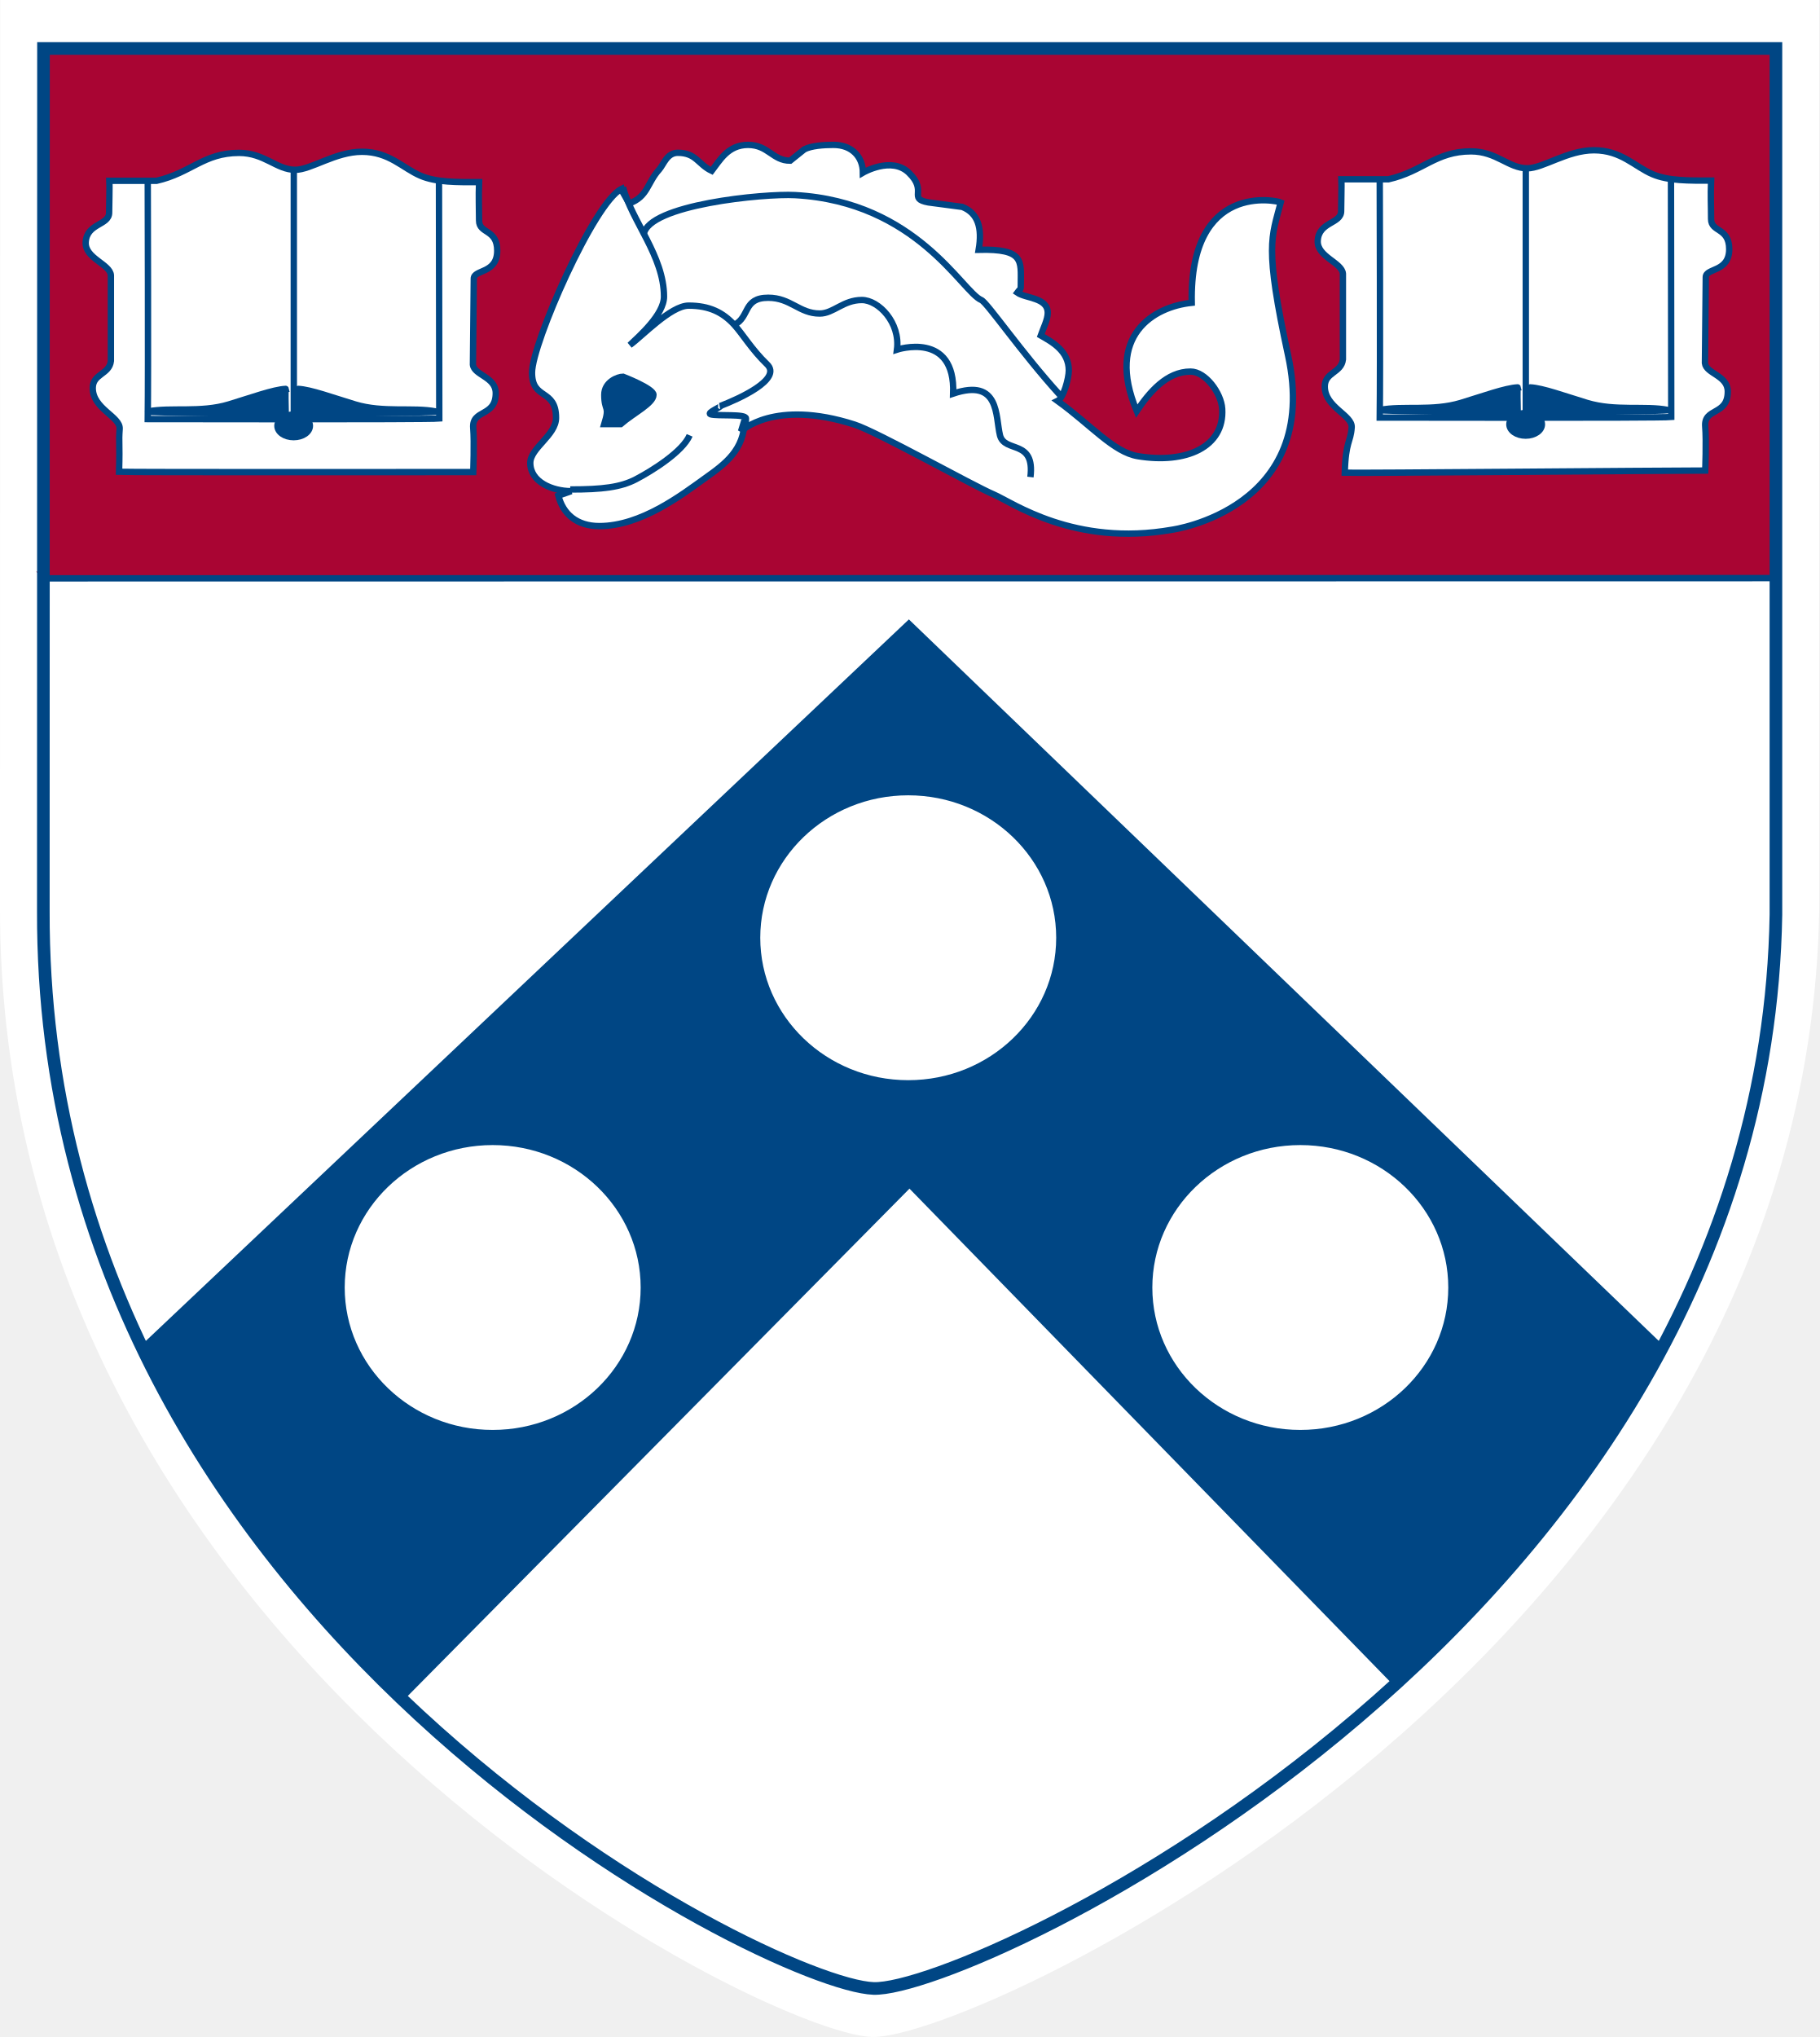
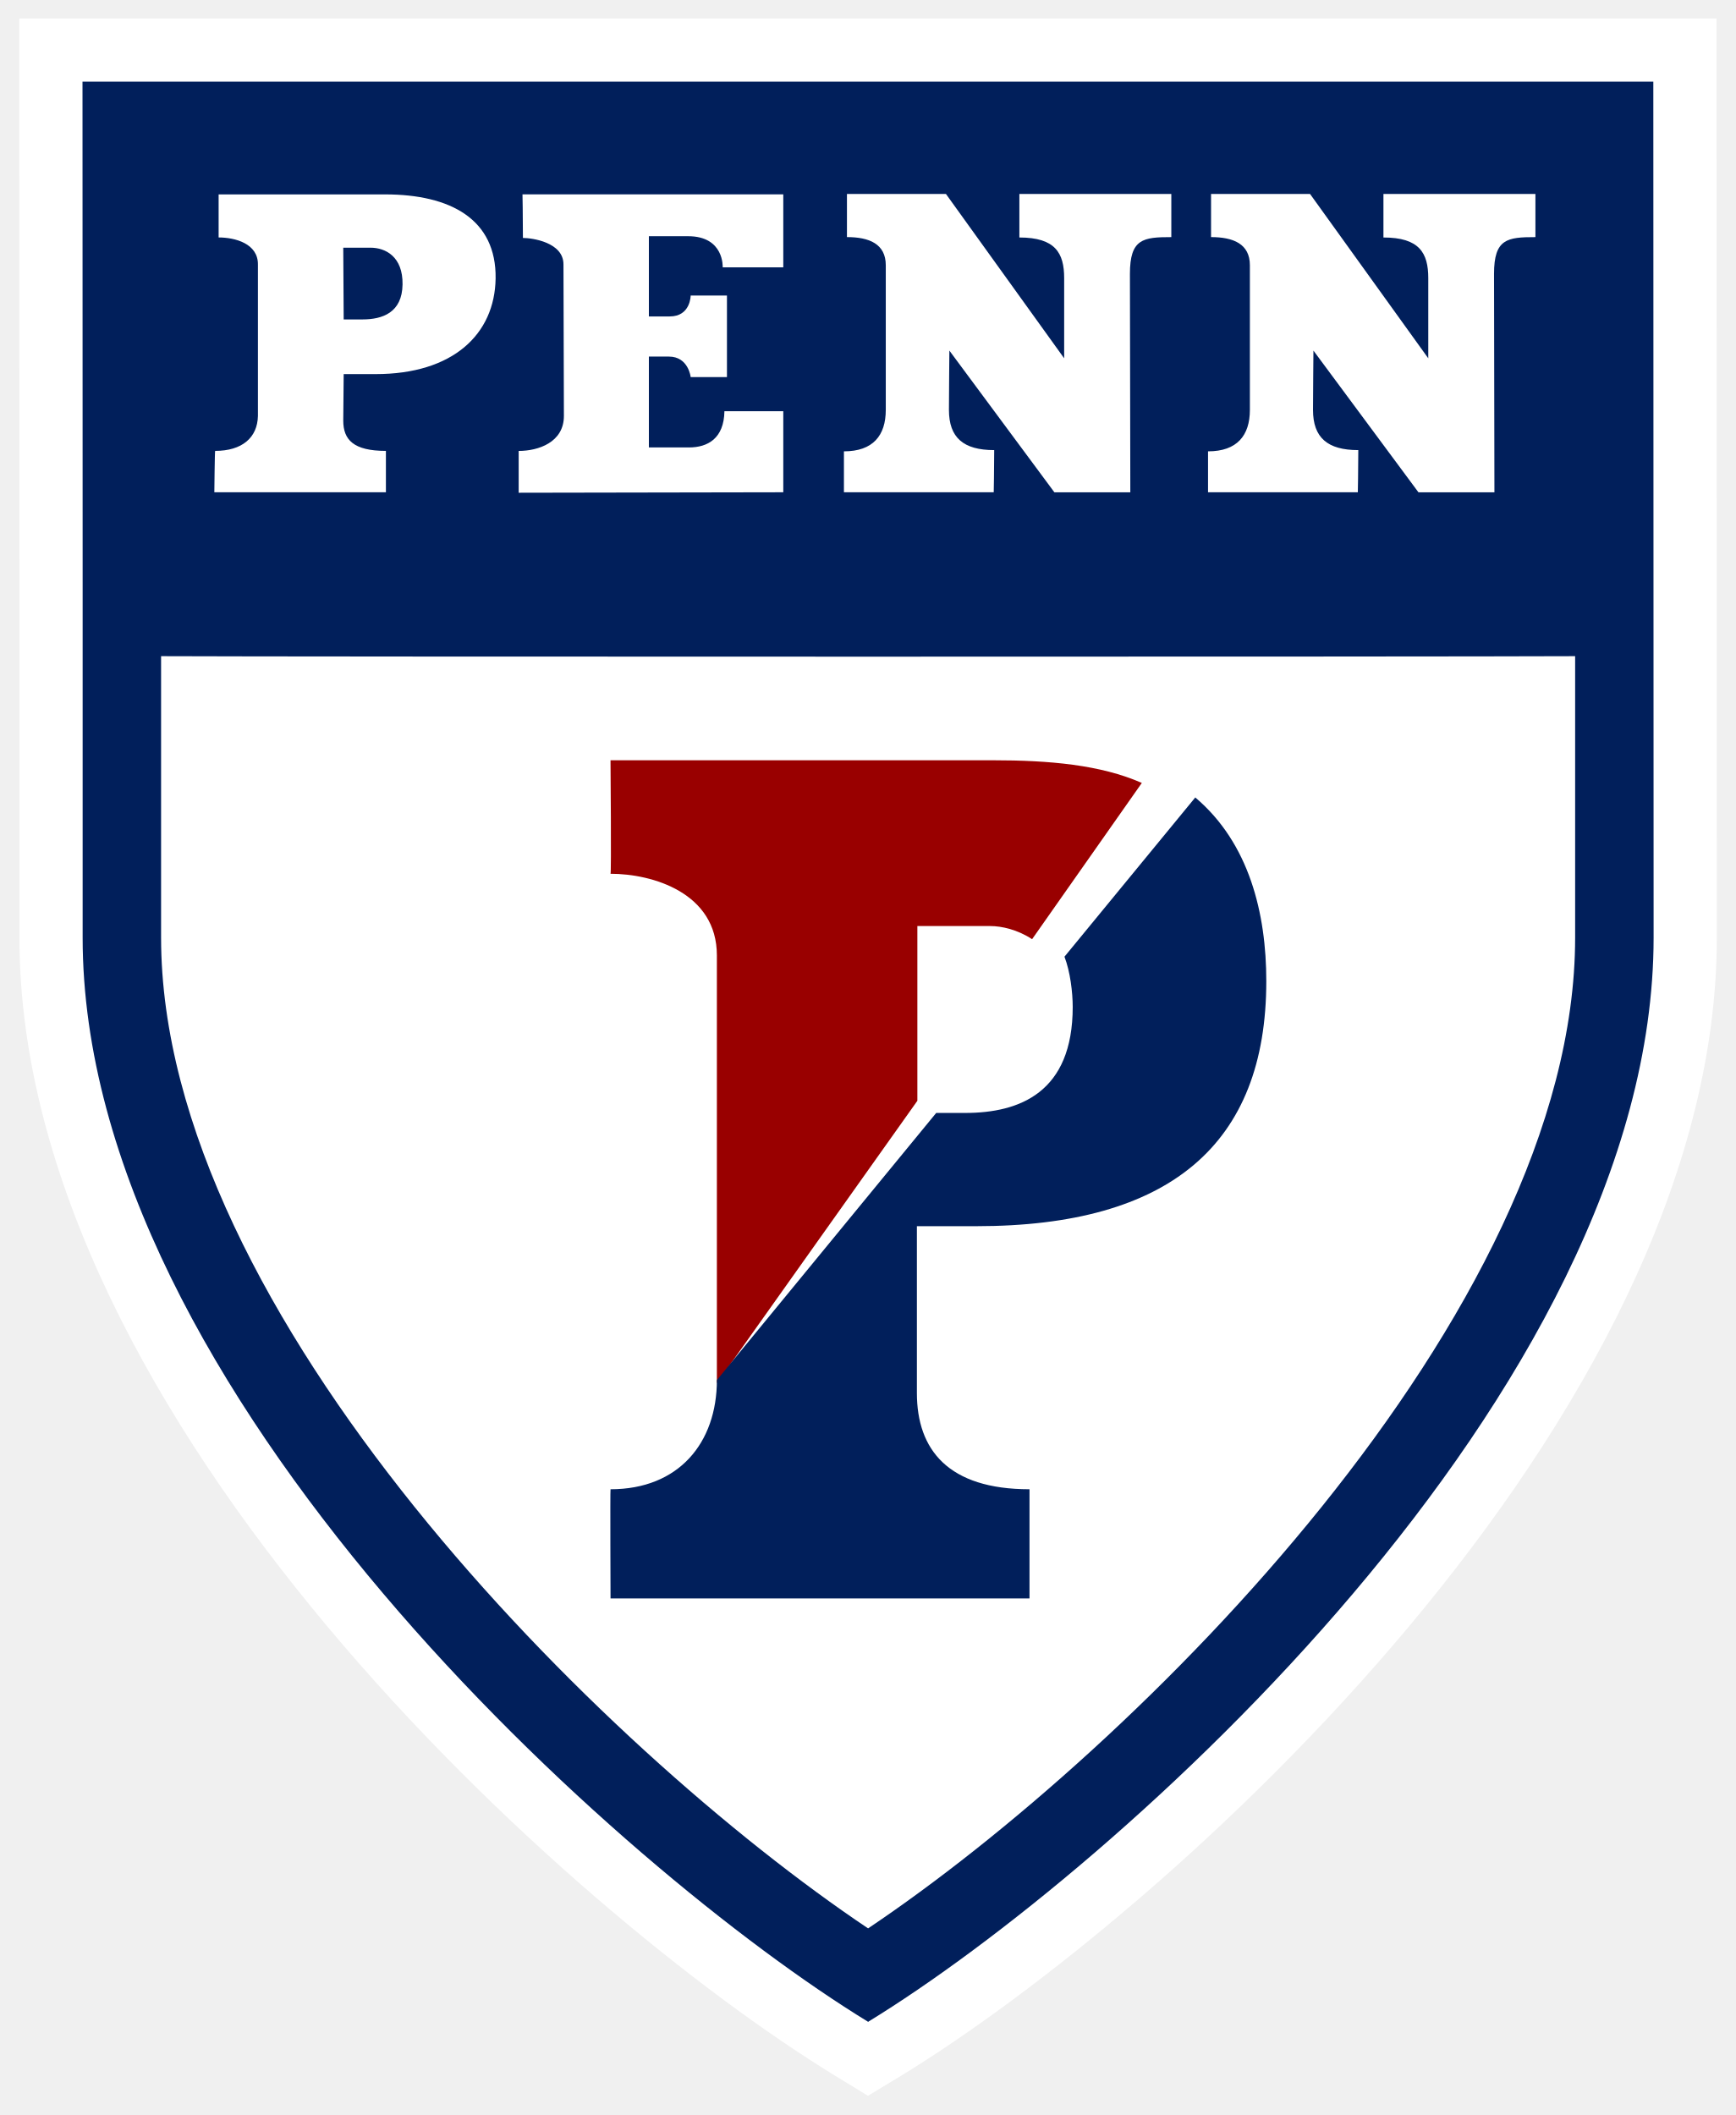
- <svg xmlns="http://www.w3.org/2000/svg" version="1.1" baseProfile="basic" x="0px" y="0px" width="144px" height="161.214px" viewBox="0 0 144 161.214" xml:space="preserve">
-   <g>
-     <path fill="#FFFFFF" d="M0.015,0H144c0,0,0,70.733,0,71.981c-0.974,58.674-66.725,89.515-74.996,89.23   C60.401,160.917-0.18,130.741,0,71.677C0.004,70.613,0.015,0,0.015,0z" />
-     <path fill="none" stroke="#000000" stroke-width="0.471" stroke-miterlimit="3.864" d="M137.343,3.212" />
-     <path fill="#FFFFFF" d="M3.487,3.827h137.131c0,0,0,67.366,0,68.554c-0.93,55.881-63.551,85.25-71.429,84.981   c-8.19-0.28-65.889-29.02-65.715-85.273C3.476,71.079,3.487,3.827,3.487,3.827z" />
-     <path fill="#A90533" stroke="#A90533" stroke-width="0.504" stroke-miterlimit="3.864" d="M3.474,45.489   C3.673,45.687,3.482,3.838,3.482,3.838h137.031c0,0,0,22.444,0,41.652L3.474,45.489z" />
-     <path fill="#004684" stroke="#004684" stroke-width="0.504" stroke-miterlimit="3.864" d="M11.153,106.466   c5.27,11.079,11.787,20,20.935,27.59l39.902-40.343l38.406,39.395c7.918-7.239,15.629-16.006,21.155-26.391L71.941,49.37   l-60.516,57.214L11.153,106.466z" />
-     <path fill="none" stroke="#000000" stroke-width="0.471" stroke-miterlimit="3.864" d="M36.535,2.689" />
-     <path fill="none" stroke="#000000" stroke-width="0.471" stroke-miterlimit="3.864" d="M32.356,3.123" />
-     <path fill="none" stroke="#000000" stroke-width="0.471" stroke-miterlimit="3.864" d="M6.062,3.123" />
-     <path fill="none" stroke="#000000" stroke-width="0.471" stroke-miterlimit="3.864" d="M15.121,3.479" />
-     <path fill="none" stroke="#000000" stroke-width="0.471" stroke-miterlimit="3.864" d="M24.016,3.123" />
-     <path fill="none" stroke="#000000" stroke-width="0.471" stroke-miterlimit="3.864" d="M111.266,3.123" />
-     <path fill="none" stroke="#000000" stroke-width="0.471" stroke-miterlimit="3.864" d="M119.814,3.837" />
-     <path fill="none" stroke="#000000" stroke-width="0.471" stroke-miterlimit="3.864" d="M128.503,3.659" />
-     <path fill="none" stroke="#000000" stroke-width="0.471" stroke-miterlimit="3.864" d="M28.512,2.765" />
-     <path fill="none" stroke="#000000" stroke-width="0.471" stroke-miterlimit="3.864" d="M19.613,3.123" />
-     <path fill="none" stroke="#000000" stroke-width="0.471" stroke-miterlimit="3.864" d="M10.555,2.765" />
-     <path fill="none" stroke="#000000" stroke-width="0.471" stroke-miterlimit="3.864" d="M72.019,35.793" />
-     <path fill="none" stroke="#000000" stroke-width="0.471" stroke-miterlimit="3.864" d="M54.829,39.008" />
-     <path fill="none" stroke="#000000" stroke-width="0.471" stroke-miterlimit="3.864" d="M46.072,41.15" />
-     <path fill="none" stroke="#000000" stroke-width="0.471" stroke-miterlimit="3.864" d="M81.286,40.436" />
-     <path fill="none" stroke="#000000" stroke-width="0.471" stroke-miterlimit="3.864" d="M132.999,3.302" />
-     <path fill="none" stroke="#000000" stroke-width="0.471" stroke-miterlimit="3.864" d="M115.762,2.765" />
-     <path fill="none" stroke="#000000" stroke-width="0.471" stroke-miterlimit="3.864" d="M89.44,41.685" />
-     <path fill="none" stroke="#000000" stroke-width="0.471" stroke-miterlimit="3.864" d="M124.31,3.479" />
-     <path fill="none" stroke="#000000" stroke-width="0.471" stroke-miterlimit="3.864" d="M106.866,2.765" />
-     <line fill="none" stroke="#004684" stroke-width="0.504" stroke-miterlimit="3.864" x1="3.474" y1="45.772" x2="140.504" y2="45.754" />
-     <path fill="none" stroke="#000000" stroke-width="0.471" stroke-miterlimit="3.864" d="M67.628,33.551" />
-     <path fill="none" stroke="#000000" stroke-width="0.471" stroke-miterlimit="3.864" d="M50.335,41.507" />
-     <path fill="none" stroke="#000000" stroke-width="0.471" stroke-miterlimit="3.864" d="M58.814,34.902" />
-     <path fill="none" stroke="#000000" stroke-width="0.471" stroke-miterlimit="3.864" d="M41.103,3.123" />
-     <path fill="none" stroke="#000000" stroke-width="0.471" stroke-miterlimit="3.864" d="M93.335,24.368" />
-     <path fill="none" stroke="#000000" stroke-width="0.471" stroke-miterlimit="3.864" d="M84.948,41.328" />
-     <path fill="none" stroke="#000000" stroke-width="0.471" stroke-miterlimit="3.864" d="M63.44,32.791" />
-     <path fill="none" stroke="#000000" stroke-width="0.471" stroke-miterlimit="3.864" d="M81.576,23.297" />
-     <path fill="none" stroke="#000000" stroke-width="0.471" stroke-miterlimit="3.864" d="M97.886,39.186" />
-     <path fill="none" stroke="#000000" stroke-width="0.471" stroke-miterlimit="3.864" d="M89.617,28.832" />
-     <path fill="none" stroke="#000000" stroke-width="0.471" stroke-miterlimit="3.864" d="M76.897,38.115" />
-     <path fill="none" stroke="#000000" stroke-width="0.471" stroke-miterlimit="3.864" d="M93.304,41.238" />
-     <path fill="none" stroke="#000000" stroke-width="0.471" stroke-miterlimit="3.864" d="M85.573,32.147" />
-     <path fill="none" stroke="#000000" stroke-width="0.252" stroke-miterlimit="3.864" d="M29,131.396" />
-     <path fill="#FFFFFF" stroke="#004684" stroke-width="0.504" stroke-miterlimit="3.864" d="M106.178,14.188h3.73   c2.733-0.624,3.729-2.209,6.531-2.209c2.018,0,2.969,1.34,4.45,1.34c1.252,0,3.173-1.428,5.282-1.428   c2.154,0,3.22,1.294,4.635,1.896c1.252,0.536,2.895,0.507,4.634,0.507c-0.048,1.25,0,1.993,0,3.041   c0,1.071,1.435,0.647,1.435,2.389c0,1.83-1.855,1.473-1.855,2.209l-0.066,6.806c0.093,0.848,1.808,0.96,1.808,2.253   c0,1.919-1.91,1.255-1.785,2.768c0.092,1.115,0,3.481,0,3.481c-3.685,0-27.376,0.216-28.534,0.172   c0.07-2.522,0.462-2.372,0.548-3.587c0.07-0.982-2.13-1.584-2.13-3.236c0-1.139,1.318-1.071,1.435-2.143v-6.784   c-0.069-0.893-2.062-1.339-1.993-2.61c0.083-1.522,1.854-1.328,1.854-2.344C106.154,16.265,106.202,14.613,106.178,14.188z" />
-     <path fill="none" stroke="#004684" stroke-width="0.504" stroke-miterlimit="3.864" d="M109.213,14.301   c0,0,0.047,15.175,0,18.746c0,0,22.103,0.044,23.074-0.045c0-4.04-0.022-18.813-0.022-18.813" />
-     <line fill="none" stroke="#004684" stroke-width="0.504" stroke-miterlimit="3.864" x1="120.773" y1="13.363" x2="120.773" y2="33.091" />
-     <path fill="#004684" stroke="#004684" stroke-width="0.504" stroke-miterlimit="3.864" d="M121.124,30.659   c0.972,0.044,2.758,0.701,4.493,1.227c2.246,0.68,4.63,0.204,6.394,0.558c0.557,0.112-10.887,0.201-10.887,0.201   C121.168,30.435,121.124,30.659,121.124,30.659z" />
-     <g>
-       <ellipse fill="#004684" stroke="#004684" stroke-width="0.504" stroke-miterlimit="3.864" cx="120.762" cy="33.583" rx="1.287" ry="0.894" />
-       <path fill="#004684" stroke="#004684" stroke-width="0.504" stroke-miterlimit="3.864" d="M120.762,33.583" />
-     </g>
-     <path fill="#004684" stroke="#004684" stroke-width="0.504" stroke-miterlimit="3.864" d="M120.132,30.659   c-0.974,0.044-2.759,0.701-4.496,1.227c-2.246,0.68-4.628,0.204-6.391,0.558c-0.558,0.112,10.887,0.201,10.887,0.201   C120.085,30.435,120.132,30.659,120.132,30.659z" />
-     <path fill="#FFFFFF" stroke="#004684" stroke-width="0.504" stroke-miterlimit="3.864" d="M44.197,39.227   c0.369,1.45,1.458,2.41,3.242,2.41c3.313,0,6.511-2.456,8.434-3.838c1.505-1.071,3.058-2.209,3.058-4.553l-0.277,0.893   c0,0,2.595-2.588,8.987-0.536c1.778,0.571,9.385,4.842,11.029,5.535c1.414,0.603,6.367,4.156,14.108,2.786   c0,0,11.819-1.626,9.179-13.798c-1.886-8.7-1.302-9.318-0.582-12.107c-0.277-0.134-7.229-1.696-7.044,7.944   c-3.014,0.313-6.858,2.588-4.355,8.57c1.02-1.518,2.386-3.125,4.263-3.125c1.181,0,2.427,1.697,2.502,2.946   c0.187,3.035-2.872,4.374-6.671,3.749c-1.927-0.316-3.701-2.451-6.356-4.372c0.465-0.223,0.887-1.787,0.887-2.412   c0-1.54-1.32-2.253-2.222-2.768c0.185-0.535,0.554-1.25,0.554-1.785c0-1.227-1.737-1.138-2.409-1.606   c0.277-0.38,0.277-0.156,0.277-0.715c0-1.786,0.28-2.768-3.334-2.677c0.301-1.764-0.07-2.901-1.299-3.393l-2.688-0.356   c-1.667-0.312-0.003-0.868-1.543-2.351c-1.374-1.325-3.635,0-3.635,0c0-1.228-0.845-2.202-2.327-2.202   c-0.789,0-1.761,0.067-2.315,0.358l-1.114,0.893c-1.391,0-1.737-1.25-3.336-1.25s-2.248,1.25-2.873,2.054   c-1.09-0.514-1.228-1.428-2.687-1.428c-0.857,0-1.112,0.915-1.482,1.338c-0.952,1.049-0.883,2.136-2.366,2.672l-0.551-0.97   c-0.019-0.061-0.033-0.123-0.048-0.185c-2.18,1.049-7.092,12.251-7.092,14.549c0,2.188,1.901,1.229,1.901,3.573   c0,1.383-2.038,2.388-2.038,3.57c0,1.495,1.737,2.231,3.242,2.231L44.197,39.227z" />
-     <path fill="#004684" stroke="#004684" stroke-width="0.504" stroke-miterlimit="3.864" d="M49.315,29.815   c0,0,2.41,0.927,2.41,1.428c0,0.678-1.558,1.427-2.594,2.32h-1.298c0.465-1.518,0-0.964,0-2.32   C47.833,30.226,48.908,29.815,49.315,29.815z" />
-     <path fill="none" stroke="#004684" stroke-width="0.504" stroke-miterlimit="3.864" d="M58.119,25.707   c1.252-0.602,0.671-2.142,2.688-2.142c1.783,0,2.456,1.249,4.077,1.249c1.089,0,1.853-1.071,3.335-1.071   c1.32,0,3.058,1.786,2.781,3.928c0,0,4.632-1.518,4.447,3.481c3.706-1.25,3.338,1.808,3.706,3.302   c0.373,1.429,2.781,0.269,2.41,3.303" />
-     <path fill="#FFFFFF" stroke="#004684" stroke-width="0.504" stroke-miterlimit="3.864" d="M8.66,14.31h3.73   c2.734-0.625,3.73-2.21,6.533-2.21c2.017,0,2.965,1.339,4.447,1.339c1.25,0,3.176-1.428,5.283-1.428   c2.156,0,3.221,1.294,4.634,1.896c1.25,0.536,2.895,0.508,4.634,0.508c-0.046,1.249,0,1.991,0,3.041   c0,1.071,1.437,0.647,1.437,2.387c0,1.83-1.855,1.473-1.855,2.209l-0.068,6.808c0.092,0.847,1.807,0.958,1.807,2.253   c0,1.92-1.908,1.255-1.783,2.767c0.092,1.117,0,3.481,0,3.481c-3.685,0-26.876,0.023-28.034-0.022   c0.07-2.522-0.039-2.177,0.046-3.392c0.07-0.982-2.131-1.584-2.131-3.236c0-1.138,1.32-1.071,1.437-2.142v-6.785   c-0.068-0.892-2.062-1.338-1.994-2.611c0.085-1.521,1.855-1.326,1.855-2.343C8.638,16.385,8.684,14.733,8.66,14.31z" />
-     <path fill="none" stroke="#004684" stroke-width="0.504" stroke-miterlimit="3.864" d="M11.695,14.421c0,0,0.046,15.175,0,18.746   c0,0,22.102,0.044,23.076-0.045c0-4.039-0.024-18.812-0.024-18.812" />
-     <line fill="none" stroke="#004684" stroke-width="0.504" stroke-miterlimit="3.864" x1="23.256" y1="13.483" x2="23.256" y2="33.211" />
-     <path fill="#004684" stroke="#004684" stroke-width="0.504" stroke-miterlimit="3.864" d="M23.603,30.779   c0.974,0.045,2.761,0.702,4.496,1.227c2.246,0.682,4.628,0.204,6.393,0.558c0.557,0.111-10.889,0.201-10.889,0.201   C23.649,30.556,23.603,30.779,23.603,30.779z" />
-     <g>
-       <ellipse fill="#004684" stroke="#004684" stroke-width="0.504" stroke-miterlimit="3.864" cx="23.244" cy="33.703" rx="1.285" ry="0.894" />
-       <path fill="#004684" stroke="#004684" stroke-width="0.504" stroke-miterlimit="3.864" d="M23.246,33.703" />
-     </g>
-     <path fill="#004684" stroke="#004684" stroke-width="0.504" stroke-miterlimit="3.864" d="M22.615,30.779   c-0.974,0.045-2.76,0.702-4.496,1.227c-2.246,0.682-4.628,0.204-6.395,0.558c-0.555,0.111,10.891,0.201,10.891,0.201   C22.567,30.556,22.615,30.779,22.615,30.779z" />
-     <g>
-       <path fill="#FFFFFF" stroke="#004684" stroke-width="0.504" stroke-miterlimit="3.864" d="M27.033,101.9    c0-6.365,5.357-11.528,11.964-11.528c6.609,0,11.966,5.163,11.966,11.528c0,6.366-5.357,11.521-11.966,11.521    C32.39,113.421,27.033,108.266,27.033,101.9z" />
-       <path fill="#FFFFFF" stroke="#004684" stroke-width="0.504" stroke-miterlimit="3.864" d="M38.997,101.9" />
-     </g>
-     <g>
-       <ellipse fill="#FFFFFF" stroke="#004684" stroke-width="0.504" stroke-miterlimit="3.864" cx="71.89" cy="74.216" rx="11.964" ry="11.525" />
-       <path fill="#FFFFFF" stroke="#004684" stroke-width="0.504" stroke-miterlimit="3.864" d="M71.89,74.216" />
-     </g>
-     <g>
-       <path fill="#FFFFFF" stroke="#004684" stroke-width="0.504" stroke-miterlimit="3.864" d="M90.96,101.9    c0-6.365,5.356-11.528,11.966-11.528c6.606,0,11.963,5.163,11.963,11.528c0,6.366-5.356,11.521-11.963,11.521    C96.316,113.421,90.96,108.266,90.96,101.9z" />
-       <path fill="#FFFFFF" stroke="#004684" stroke-width="0.504" stroke-miterlimit="3.864" d="M102.926,101.9" />
-     </g>
-     <path fill="none" stroke="#004684" stroke-width="0.504" stroke-miterlimit="3.864" d="M83.89,31.256   c-3.057-3.365-5.753-7.316-6.218-7.513c-1.505-0.625-5.097-7.766-14.733-8.302c-2.449-0.136-11.665,0.759-11.982,3.117" />
-     <path fill="none" stroke="#004684" stroke-width="0.504" stroke-miterlimit="3.864" d="M58.991,33.852   c0.035-0.231,0.056-0.477,0.056-0.736c0-0.383-2.259-0.166-2.796-0.326c-0.371-0.111,0.994-0.656,0.756-0.656   c1.39-0.536,4.951-2.103,3.708-3.303c-1.206-1.161-1.925-2.388-2.596-3.125c-0.903-0.982-1.969-1.518-3.614-1.518   c-1.413,0-3.703,2.452-4.654,3.122c0.697-0.67,2.707-2.408,2.707-3.836c0-3.213-2.57-6.003-3.242-8.659" />
-     <path fill="none" stroke="#004684" stroke-width="0.504" stroke-miterlimit="3.864" d="M45.137,38.739   c2.546,0,3.983-0.178,5.189-0.803c1.32-0.691,3.706-2.187,4.263-3.481" />
-     <path fill="none" stroke="#004684" stroke-miterlimit="3.864" d="M3.443,3.838h137.129c0,0,0,67.366,0,68.554   c-0.928,55.88-63.549,85.25-71.427,84.98c-8.191-0.28-65.889-29.02-65.715-85.271C3.432,71.09,3.443,3.838,3.443,3.838z" />
+ <svg xmlns="http://www.w3.org/2000/svg" version="1.1" viewBox="0 0 92.015 112.151">
+   <g transform="matrix(1.25 0 0 -1.25 -340.5 984.5) translate(.81565 .81565)">
+     <path fill="#ffffff" d="m341.72 786h-69.318l0.007-23.918v-15.071c0-20.477 23.308-41.369 34.595-48.277l1.4-0.855 1.414 0.855c11.288 6.906 34.596 27.797 34.596 48.277l-0.013 38.989h-2.681" />
+     <path fill="#011f5b" d="m341.72 783.32h-66.636l0.006-21.236v-15.072c0-19.261 22.891-39.611 33.314-45.991v-0.01c0.003 0 0.006 0.003 0.008 0.003s0.004-0.003 0.005-0.003v0.01c10.426 6.38 33.315 26.73 33.315 45.991l-0.012 36.308" />
+     <path fill="#154281" d="m316.74 746.19c-0.003 0.003-0.003 0.009-0.006 0.014 0.001-0.007 0.003-0.011 0.006-0.014" />
+     <path fill="#ffffff" transform="matrix(.8 0 0 -.8 272.4 786)" d="m43.891 9.303v2.289c1.176 0 2.059 0.358 2.059 1.492v7.67c0 1.36-0.68 2.199-2.219 2.199v2.17h7.943s0.025-1.243 0.025-2.236c-1.631 0-2.4-0.659-2.4-2.133 0-0.677 0.023-3.144 0.023-3.144l5.568 7.514h4.027s-0.021-9.524-0.021-11.584c0-1.859 0.699-1.947 2.195-1.947v-2.289h-8.057v2.309c1.9 0 2.375 0.816 2.375 2.152v4.254l-6.269-8.715h-5.25zm19.307 0v2.289c1.177 0 2.059 0.358 2.059 1.492v7.67c0 1.36-0.681 2.199-2.219 2.199v2.17h7.943s0.025-1.243 0.025-2.236c-1.631 0-2.402-0.659-2.402-2.133 0-0.677 0.023-3.144 0.023-3.144l5.568 7.514h4.029s-0.021-9.524-0.021-11.584c0-1.859 0.702-1.947 2.195-1.947v-2.289h-8.059v2.309c1.903 0 2.377 0.816 2.377 2.152v4.254l-6.269-8.715h-5.25zm-36.512 0.023s0.023 1.111 0.023 2.311c0.476 0 2.15 0.224 2.15 1.402l0.023 8.035c0 1.403-1.357 1.857-2.398 1.857v2.217l14.031-0.025v-4.299h-3.121c-0.024 1.448-0.886 1.922-1.881 1.922h-2.125v-4.818h1.062c1.04 0 1.154 1.086 1.154 1.086h1.924v-4.322h-1.924s-0.001 1.107-1.109 1.107h-1.107v-4.254h2.08c1.925 0 1.834 1.65 1.834 1.65h3.213v-3.869h-13.83zm-16.113 0.002v2.283c0.86 0 2.105 0.318 2.084 1.449v8.014c-0.024 1.155-0.841 1.855-2.268 1.855-0.021 0-0.043 2.193-0.043 2.193h9.098v-2.193c-1.72 0-2.262-0.59-2.262-1.607l0.023-2.465h1.695c4.096 0 6.315-2.108 6.361-5.07 0.045-3.147-2.398-4.459-5.861-4.459h-8.828zm6.609 2.826h1.447c0.794 0 1.72 0.475 1.697 1.949-0.021 1.495-1.065 1.855-2.127 1.855h-0.994l-0.023-3.805zm-9.66 21.66v14.922c0 19.919 23.304 43.024 37.49 52.539 14.182-9.515 37.492-32.62 37.492-52.539v-14.922c-6.765 0.034-68.221 0.034-74.982 0z" />
+     <path fill="#990000" d="m310.5 747.5h3.095c0.471 0 1.144-0.145 1.772-0.557l4.655 6.628c-1.748 0.771-3.932 0.962-6.324 0.962h-16.215s0.04-4.855 0-4.815c1.784 0 4.512-0.809 4.512-3.461v-18.148l8.505 11.979v7.412" />
+     <path fill="#011f5b" d="m316.74 746.2 5.549 6.755c2.296-1.941 3.013-4.932 3.013-7.793 0-6.929-4.102-10.394-12.303-10.394h-2.519v-7.079c0-2.402 1.328-4.081 4.777-4.081v-4.631h-17.773s-0.019 4.613 0 4.631c2.89 0 4.509 1.963 4.512 4.633l9.303 11.331h1.227c2.319 0 4.564 0.872 4.564 4.499-0.001 0.617-0.105 1.494-0.35 2.129" />
  </g>
</svg>
